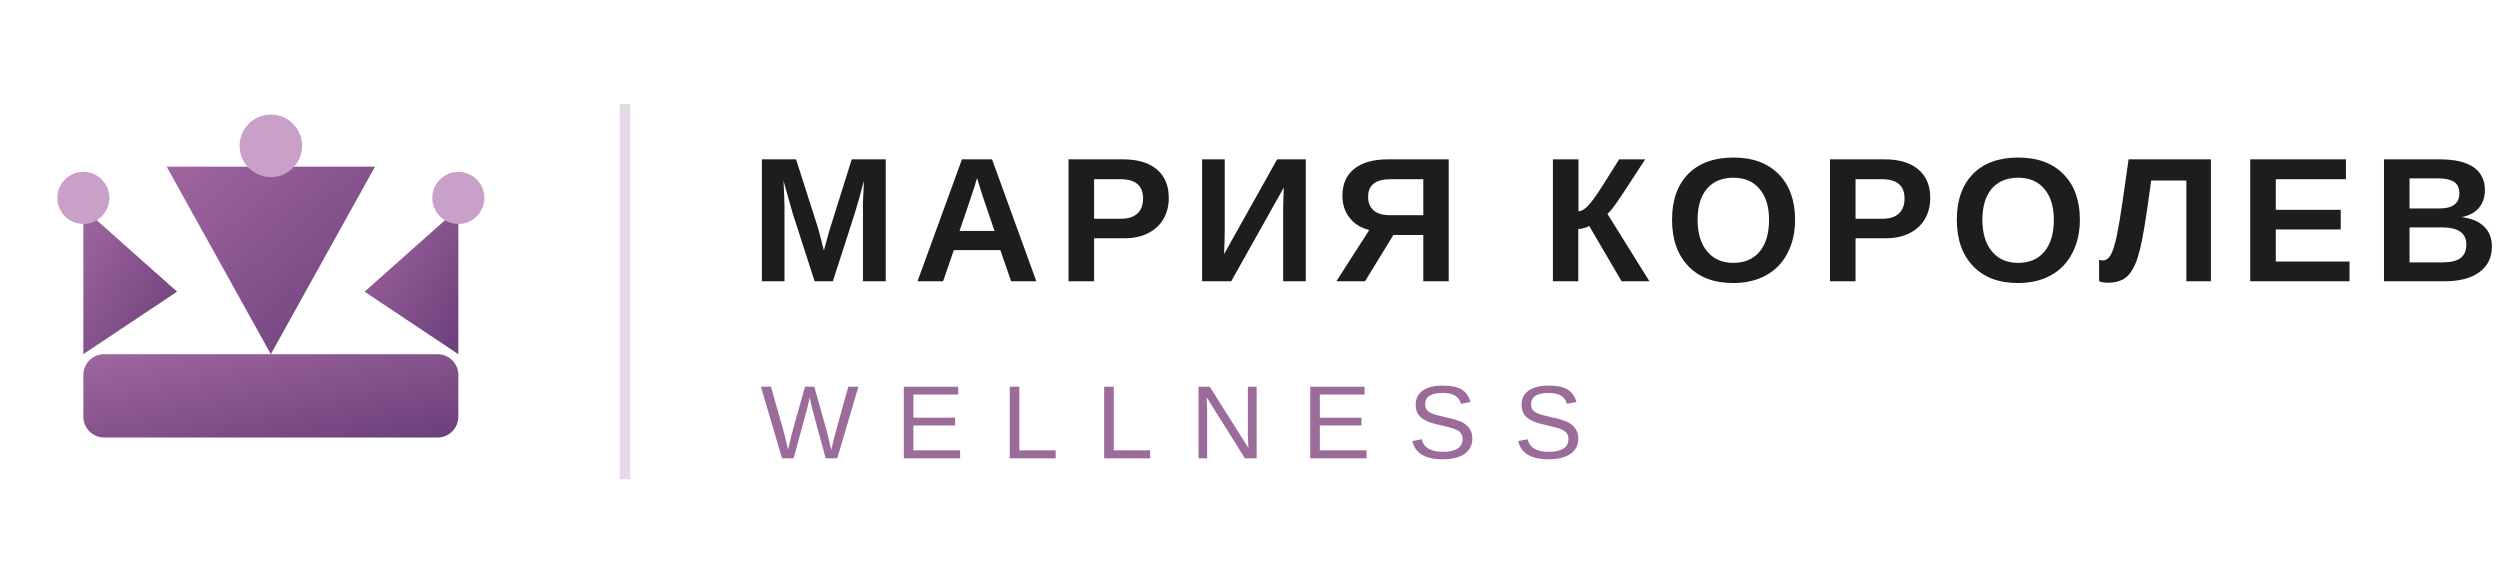
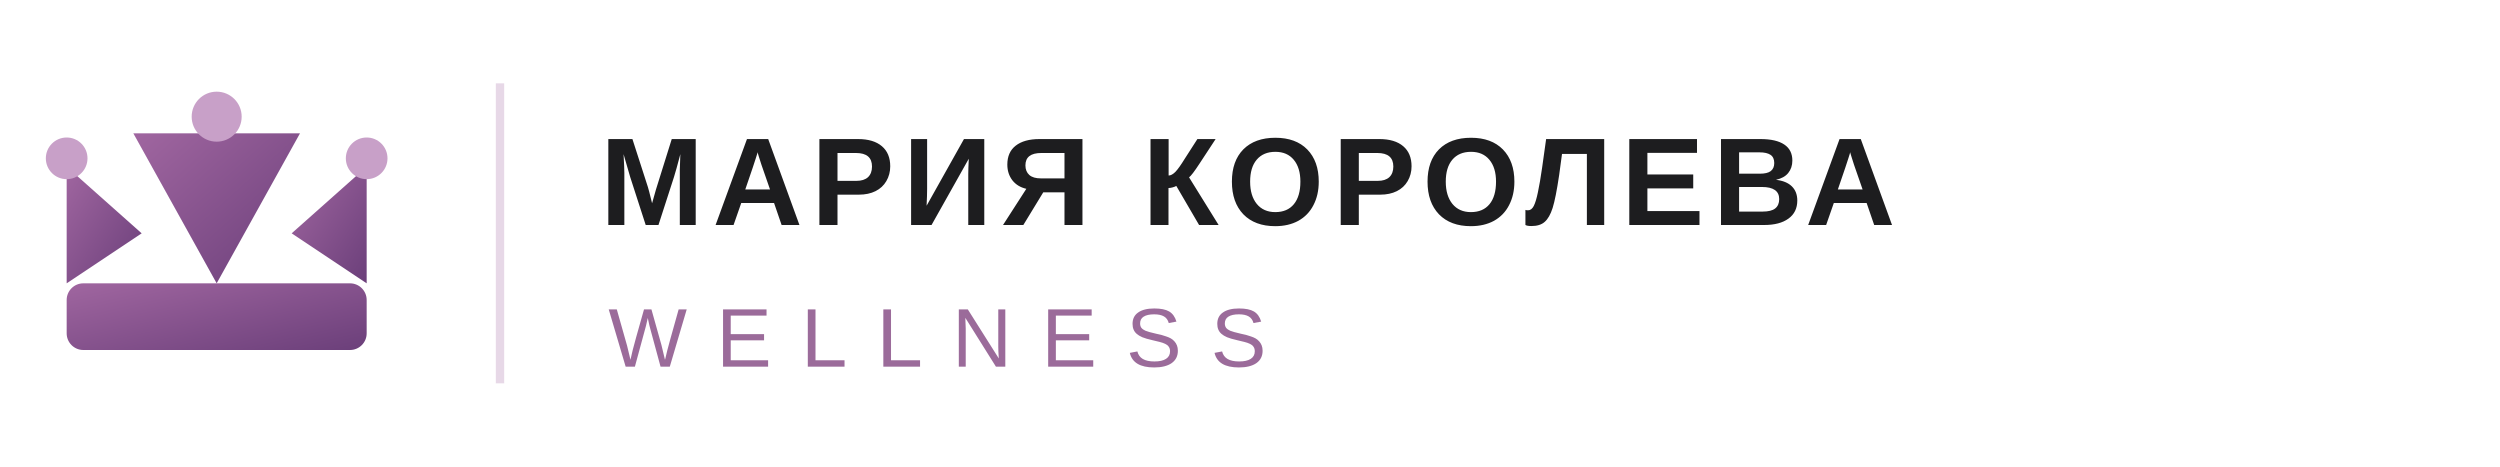
- <svg xmlns="http://www.w3.org/2000/svg" viewBox="0 0 240 56" width="240" height="56" role="img" aria-label="Мария Королева — Wellness">
+ <svg xmlns="http://www.w3.org/2000/svg" viewBox="0 0 300 56" width="300" height="56" role="img" aria-label="Мария Королева — Wellness">
  <defs>
    <linearGradient id="crownGrad" x1="0%" y1="0%" x2="100%" y2="100%">
      <stop offset="0%" stop-color="#A066A0" />
      <stop offset="100%" stop-color="#6B3F7A" />
    </linearGradient>
  </defs>
  <g transform="translate(4, 6)">
    <rect x="4" y="28" width="36" height="8" rx="2" fill="url(#crownGrad)" />
    <polygon points="4,28 4,14 13,22" fill="url(#crownGrad)" />
    <polygon points="22,28 12,10 32,10" fill="url(#crownGrad)" />
    <polygon points="40,28 40,14 31,22" fill="url(#crownGrad)" />
    <circle cx="4" cy="13" r="2.5" fill="#C8A0C8" />
    <circle cx="22" cy="8" r="3" fill="#C8A0C8" />
    <circle cx="40" cy="13" r="2.5" fill="#C8A0C8" />
  </g>
  <line x1="60" y1="10" x2="60" y2="46" stroke="rgba(160,102,160,0.25)" stroke-width="1" />
-   <text x="72" y="27" font-family="-apple-system, 'SF Pro Display', 'Helvetica Neue', Arial, sans-serif" font-size="17" font-weight="700" fill="#1D1D1F" letter-spacing="1.5">МАРИЯ КОРОЛЕВА</text>
-   <text x="73" y="44" font-family="-apple-system, 'SF Pro Text', 'Helvetica Neue', Arial, sans-serif" font-size="10" font-weight="400" fill="#9B6B9A" letter-spacing="3.5">WELLNESS</text>
+   <text x="72" y="27" font-family="'Helvetica Neue', Arial, sans-serif" font-size="15" font-weight="700" fill="#1D1D1F" letter-spacing="1">МАРИЯ КОРОЛЕВА</text>
+   <text x="73" y="44" font-family="'Helvetica Neue', Arial, sans-serif" font-size="10" font-weight="400" fill="#9B6B9A" letter-spacing="3.5">WELLNESS</text>
</svg>
